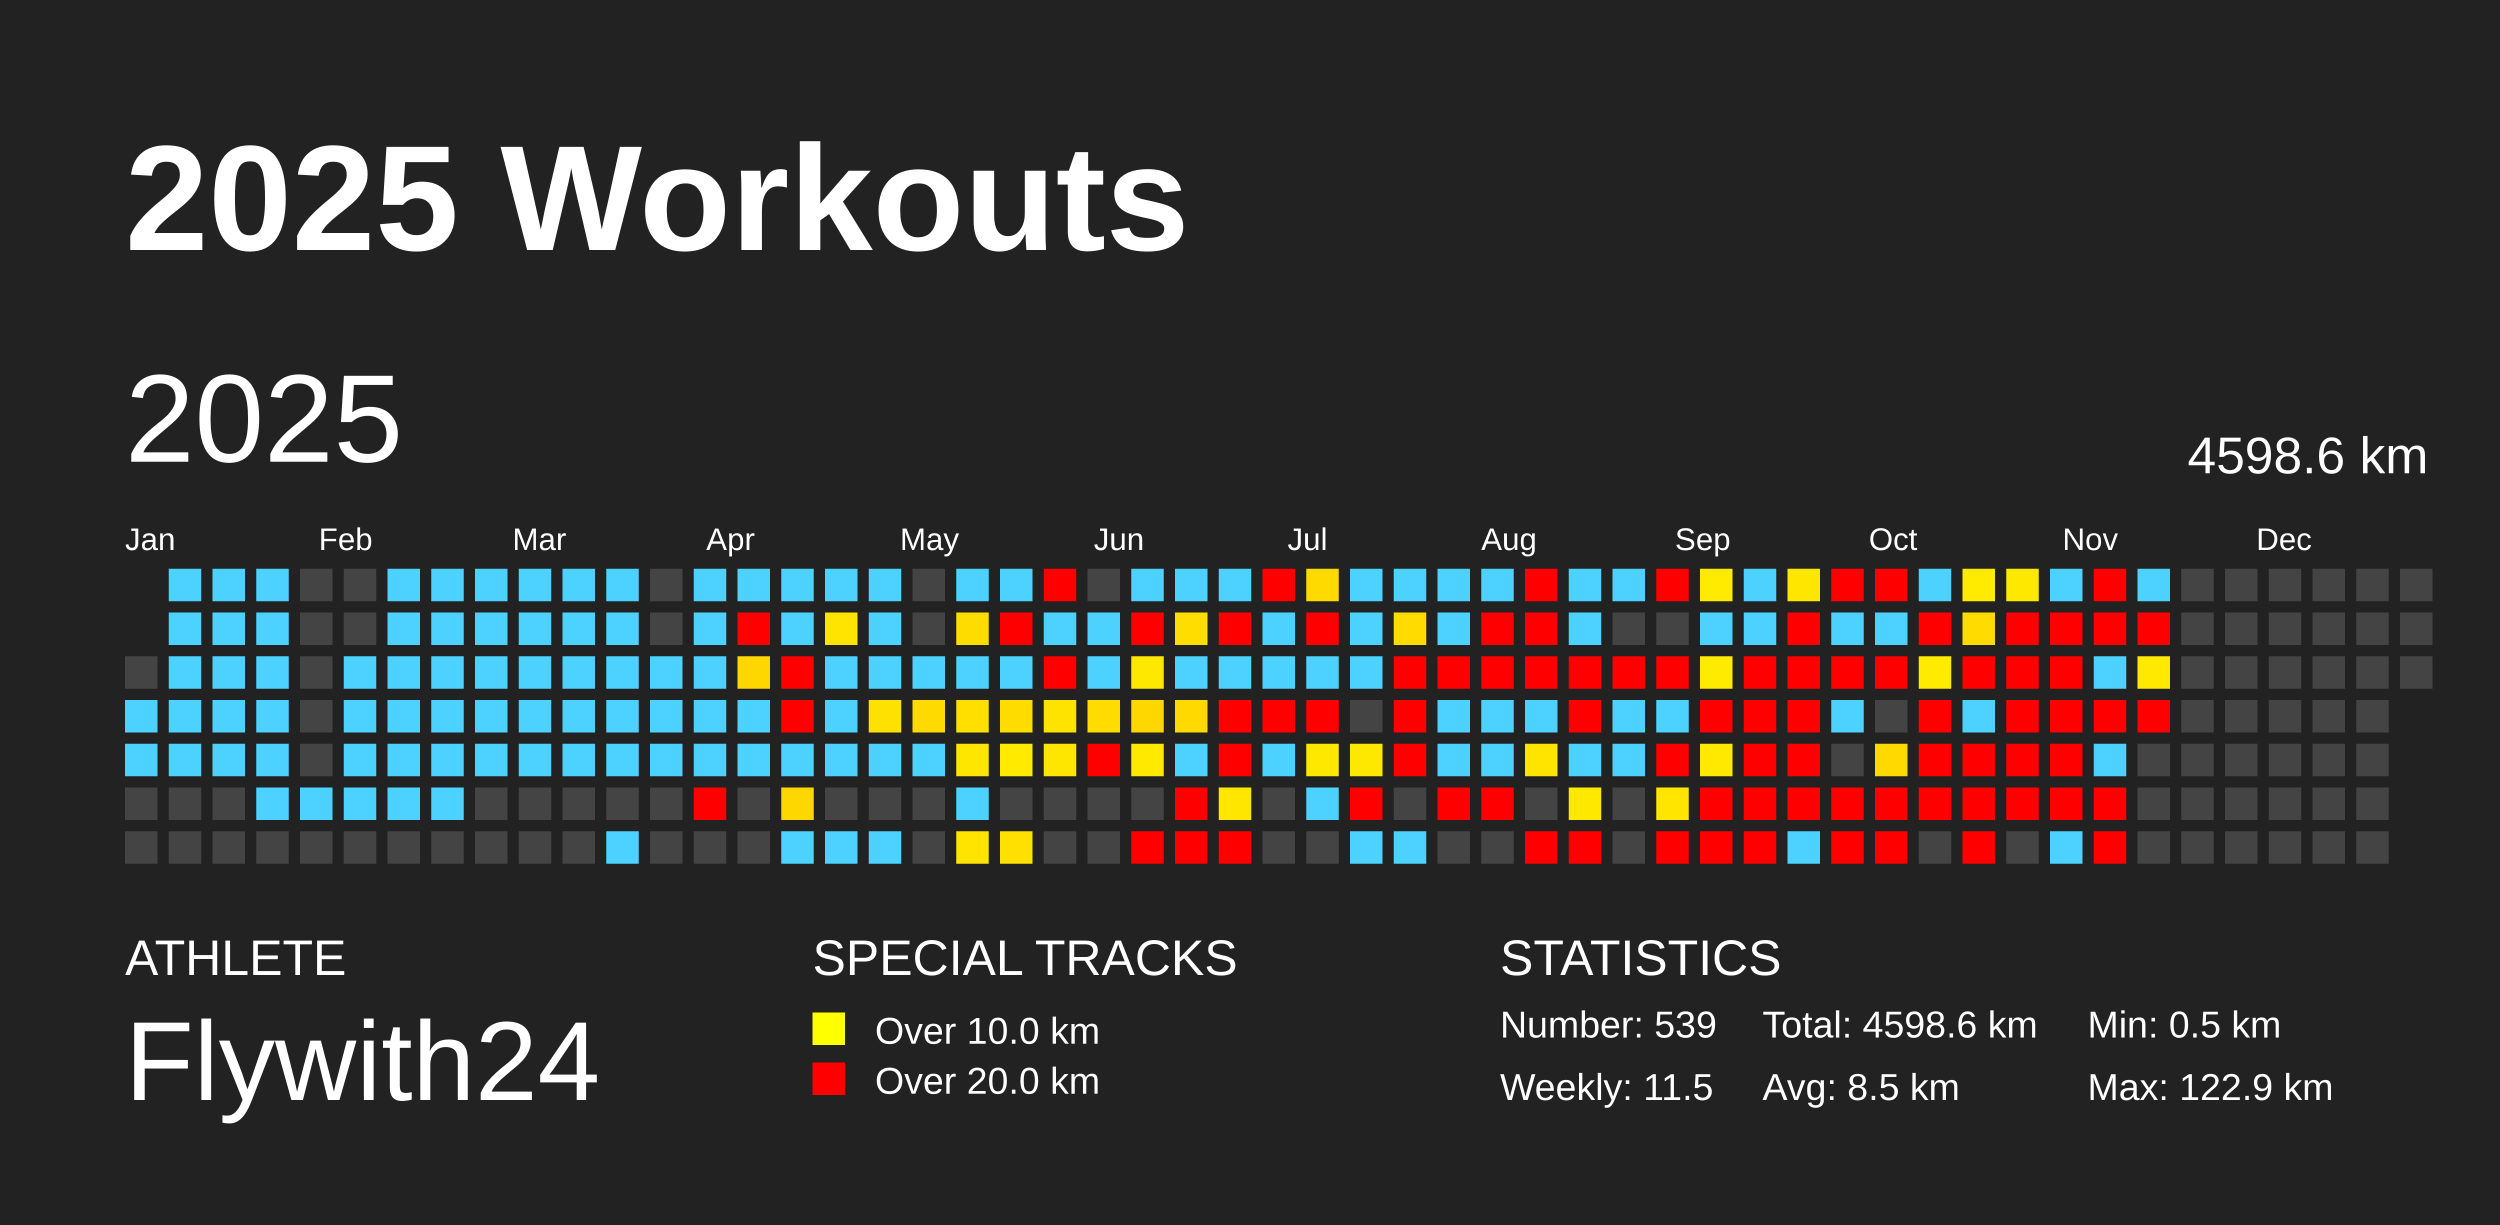
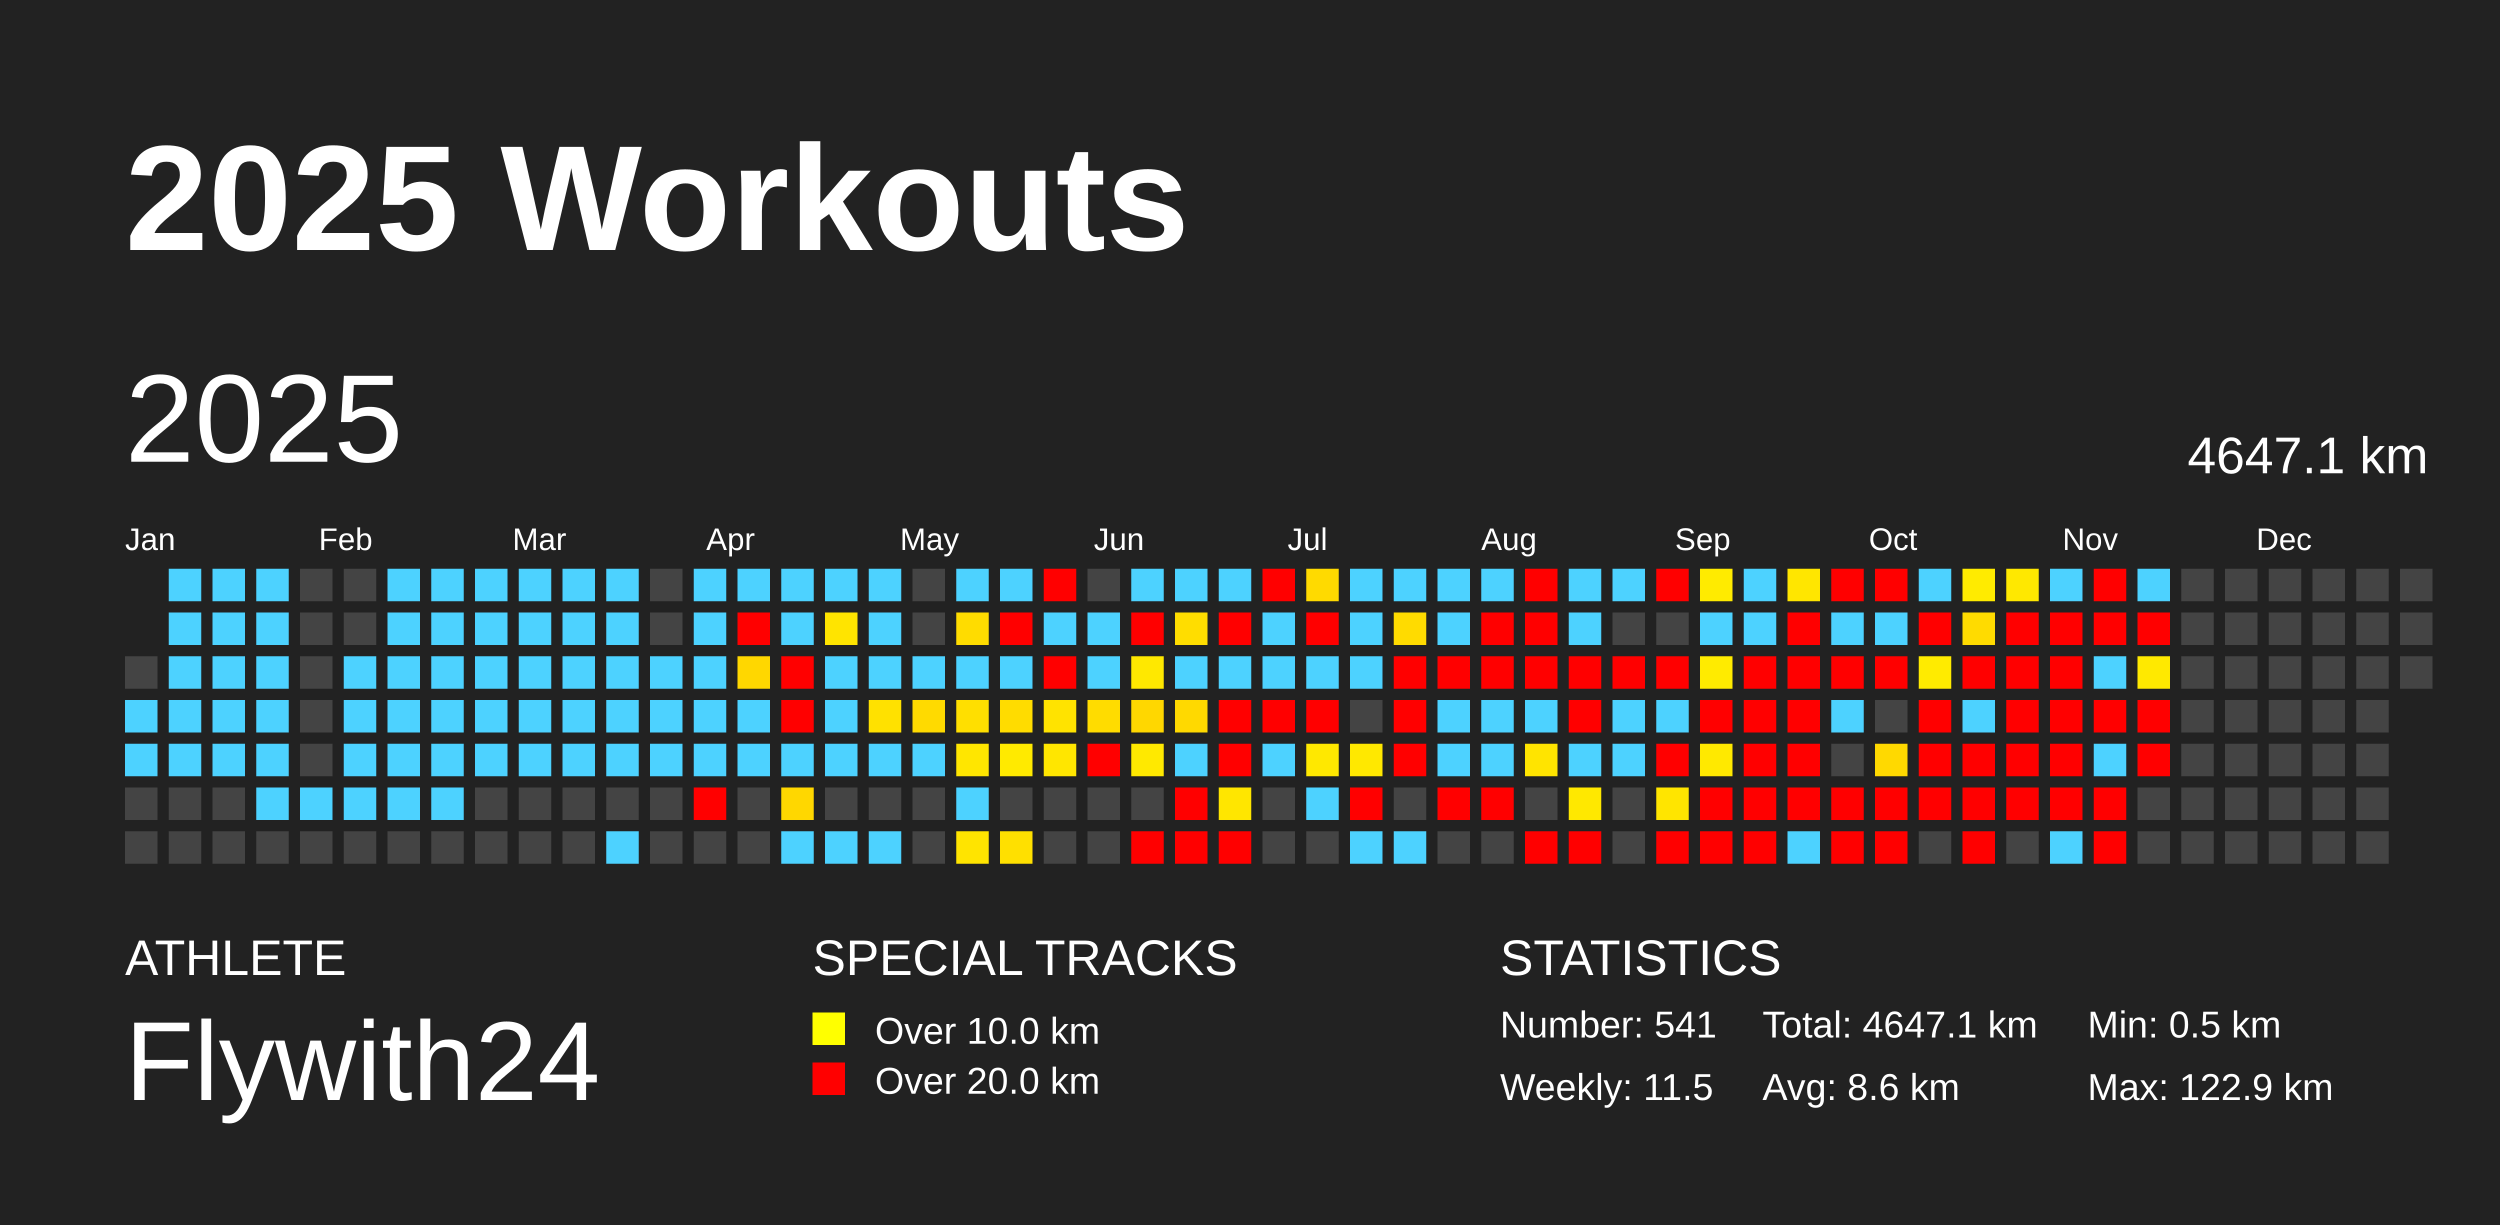
<svg xmlns="http://www.w3.org/2000/svg" baseProfile="full" height="98mm" version="1.1" viewBox="0,0,200,98" width="200mm">
  <defs />
  <rect fill="#222222" height="98" width="200" x="0" y="0" />
  <text fill="#FFFFFF" style="font-size:12px; font-family:Arial; font-weight:bold;" x="10" y="20">2025 Workouts</text>
  <text fill="#FFFFFF" style="font-size:4px; font-family:Arial" x="10" y="78">ATHLETE</text>
  <text fill="#FFFFFF" style="font-size:9px; font-family:Arial" x="10" y="88">Flywith24</text>
  <text fill="#FFFFFF" style="font-size:4px; font-family:Arial" x="65" y="78">SPECIAL TRACKS</text>
  <rect fill="yellow" height="2.6" width="2.6" x="65" y="81" />
  <text fill="#FFFFFF" style="font-size:3px; font-family:Arial" x="70" y="83.5">Over 10.0 km</text>
  <rect fill="red" height="2.6" width="2.6" x="65" y="85" />
  <text fill="#FFFFFF" style="font-size:3px; font-family:Arial" x="70" y="87.5">Over 20.0 km</text>
  <text fill="#FFFFFF" style="font-size:4px; font-family:Arial" x="120" y="78">STATISTICS</text>
-   <text fill="#FFFFFF" style="font-size:3px; font-family:Arial" x="120" y="83">Number: 539</text>
+   <text fill="#FFFFFF" style="font-size:3px; font-family:Arial" x="120" y="83">Number: 541</text>
  <text fill="#FFFFFF" style="font-size:3px; font-family:Arial" x="120" y="88">Weekly: 11.5</text>
-   <text fill="#FFFFFF" style="font-size:3px; font-family:Arial" x="141" y="83">Total: 4598.6 km</text>
-   <text fill="#FFFFFF" style="font-size:3px; font-family:Arial" x="141" y="88">Avg: 8.5 km</text>
+   <text fill="#FFFFFF" style="font-size:3px; font-family:Arial" x="141" y="83">Total: 4647.1 km</text>
+   <text fill="#FFFFFF" style="font-size:3px; font-family:Arial" x="141" y="88">Avg: 8.6 km</text>
  <text fill="#FFFFFF" style="font-size:3px; font-family:Arial" x="167" y="83">Min: 0.5 km</text>
  <text fill="#FFFFFF" style="font-size:3px; font-family:Arial" x="167" y="88">Max: 122.9 km</text>
  <text dominant-baseline="hanging" fill="#FFFFFF" style="font-size:10.0px; font-family:Arial;" x="10" y="30">2025</text>
-   <text dominant-baseline="hanging" fill="#FFFFFF" style="font-size:4.125px; font-family:Arial;" x="175" y="35">4598.6 km</text>
+   <text dominant-baseline="hanging" fill="#FFFFFF" style="font-size:4.125px; font-family:Arial;" x="175" y="35">4647.1 km</text>
  <text fill="#FFFFFF" style="font-size:2.5px; font-family:Arial" x="10.0" y="44">Jan</text>
  <text fill="#FFFFFF" style="font-size:2.5px; font-family:Arial" x="25.5" y="44">Feb</text>
  <text fill="#FFFFFF" style="font-size:2.5px; font-family:Arial" x="41.0" y="44">Mar</text>
  <text fill="#FFFFFF" style="font-size:2.5px; font-family:Arial" x="56.5" y="44">Apr</text>
  <text fill="#FFFFFF" style="font-size:2.5px; font-family:Arial" x="72.0" y="44">May</text>
  <text fill="#FFFFFF" style="font-size:2.5px; font-family:Arial" x="87.5" y="44">Jun</text>
  <text fill="#FFFFFF" style="font-size:2.5px; font-family:Arial" x="103.0" y="44">Jul</text>
  <text fill="#FFFFFF" style="font-size:2.5px; font-family:Arial" x="118.5" y="44">Aug</text>
  <text fill="#FFFFFF" style="font-size:2.5px; font-family:Arial" x="134.0" y="44">Sep</text>
  <text fill="#FFFFFF" style="font-size:2.5px; font-family:Arial" x="149.5" y="44">Oct</text>
  <text fill="#FFFFFF" style="font-size:2.5px; font-family:Arial" x="165.0" y="44">Nov</text>
  <text fill="#FFFFFF" style="font-size:2.5px; font-family:Arial" x="180.5" y="44">Dec</text>
  <rect fill="#444444" height="2.6" width="2.6" x="10.0" y="52.5" />
  <rect fill="#4dd2ff" height="2.6" width="2.6" x="10.0" y="56.0" />
  <rect fill="#4dd2ff" height="2.6" width="2.6" x="10.0" y="59.5" />
  <rect fill="#444444" height="2.6" width="2.6" x="10.0" y="63.0" />
  <rect fill="#444444" height="2.6" width="2.6" x="10.0" y="66.5" />
  <rect fill="#4dd2ff" height="2.6" width="2.6" x="13.5" y="45.5" />
  <rect fill="#4dd2ff" height="2.6" width="2.6" x="13.5" y="49.0" />
  <rect fill="#4dd2ff" height="2.6" width="2.6" x="13.5" y="52.5" />
  <rect fill="#4dd2ff" height="2.6" width="2.6" x="13.5" y="56.0" />
  <rect fill="#4dd2ff" height="2.6" width="2.6" x="13.5" y="59.5" />
  <rect fill="#444444" height="2.6" width="2.6" x="13.5" y="63.0" />
  <rect fill="#444444" height="2.6" width="2.6" x="13.5" y="66.5" />
  <rect fill="#4dd2ff" height="2.6" width="2.6" x="17.0" y="45.5" />
  <rect fill="#4dd2ff" height="2.6" width="2.6" x="17.0" y="49.0" />
  <rect fill="#4dd2ff" height="2.6" width="2.6" x="17.0" y="52.5" />
  <rect fill="#4dd2ff" height="2.6" width="2.6" x="17.0" y="56.0" />
  <rect fill="#4dd2ff" height="2.6" width="2.6" x="17.0" y="59.5" />
  <rect fill="#444444" height="2.6" width="2.6" x="17.0" y="63.0" />
  <rect fill="#444444" height="2.6" width="2.6" x="17.0" y="66.5" />
  <rect fill="#4dd2ff" height="2.6" width="2.6" x="20.5" y="45.5" />
  <rect fill="#4dd2ff" height="2.6" width="2.6" x="20.5" y="49.0" />
  <rect fill="#4dd2ff" height="2.6" width="2.6" x="20.5" y="52.5" />
  <rect fill="#4dd2ff" height="2.6" width="2.6" x="20.5" y="56.0" />
  <rect fill="#4dd2ff" height="2.6" width="2.6" x="20.5" y="59.5" />
  <rect fill="#4dd2ff" height="2.6" width="2.6" x="20.5" y="63.0" />
  <rect fill="#444444" height="2.6" width="2.6" x="20.5" y="66.5" />
  <rect fill="#444444" height="2.6" width="2.6" x="24.0" y="45.5" />
  <rect fill="#444444" height="2.6" width="2.6" x="24.0" y="49.0" />
  <rect fill="#444444" height="2.6" width="2.6" x="24.0" y="52.5" />
  <rect fill="#444444" height="2.6" width="2.6" x="24.0" y="56.0" />
  <rect fill="#444444" height="2.6" width="2.6" x="24.0" y="59.5" />
  <rect fill="#4dd2ff" height="2.6" width="2.6" x="24.0" y="63.0" />
  <rect fill="#444444" height="2.6" width="2.6" x="24.0" y="66.5" />
  <rect fill="#444444" height="2.6" width="2.6" x="27.5" y="45.5" />
  <rect fill="#444444" height="2.6" width="2.6" x="27.5" y="49.0" />
  <rect fill="#4dd2ff" height="2.6" width="2.6" x="27.5" y="52.5" />
  <rect fill="#4dd2ff" height="2.6" width="2.6" x="27.5" y="56.0" />
  <rect fill="#4dd2ff" height="2.6" width="2.6" x="27.5" y="59.5" />
  <rect fill="#4dd2ff" height="2.6" width="2.6" x="27.5" y="63.0" />
  <rect fill="#444444" height="2.6" width="2.6" x="27.5" y="66.5" />
  <rect fill="#4dd2ff" height="2.6" width="2.6" x="31.0" y="45.5" />
  <rect fill="#4dd2ff" height="2.6" width="2.6" x="31.0" y="49.0" />
  <rect fill="#4dd2ff" height="2.6" width="2.6" x="31.0" y="52.5" />
  <rect fill="#4dd2ff" height="2.6" width="2.6" x="31.0" y="56.0" />
  <rect fill="#4dd2ff" height="2.6" width="2.6" x="31.0" y="59.5" />
  <rect fill="#4dd2ff" height="2.6" width="2.6" x="31.0" y="63.0" />
  <rect fill="#444444" height="2.6" width="2.6" x="31.0" y="66.5" />
  <rect fill="#4dd2ff" height="2.6" width="2.6" x="34.5" y="45.5" />
  <rect fill="#4dd2ff" height="2.6" width="2.6" x="34.5" y="49.0" />
  <rect fill="#4dd2ff" height="2.6" width="2.6" x="34.5" y="52.5" />
  <rect fill="#4dd2ff" height="2.6" width="2.6" x="34.5" y="56.0" />
  <rect fill="#4dd2ff" height="2.6" width="2.6" x="34.5" y="59.5" />
  <rect fill="#4dd2ff" height="2.6" width="2.6" x="34.5" y="63.0" />
  <rect fill="#444444" height="2.6" width="2.6" x="34.5" y="66.5" />
  <rect fill="#4dd2ff" height="2.6" width="2.6" x="38.0" y="45.5" />
  <rect fill="#4dd2ff" height="2.6" width="2.6" x="38.0" y="49.0" />
  <rect fill="#4dd2ff" height="2.6" width="2.6" x="38.0" y="52.5" />
  <rect fill="#4dd2ff" height="2.6" width="2.6" x="38.0" y="56.0" />
  <rect fill="#4dd2ff" height="2.6" width="2.6" x="38.0" y="59.5" />
  <rect fill="#444444" height="2.6" width="2.6" x="38.0" y="63.0" />
  <rect fill="#444444" height="2.6" width="2.6" x="38.0" y="66.5" />
  <rect fill="#4dd2ff" height="2.6" width="2.6" x="41.5" y="45.5" />
  <rect fill="#4dd2ff" height="2.6" width="2.6" x="41.5" y="49.0" />
  <rect fill="#4dd2ff" height="2.6" width="2.6" x="41.5" y="52.5" />
  <rect fill="#4dd2ff" height="2.6" width="2.6" x="41.5" y="56.0" />
  <rect fill="#4dd2ff" height="2.6" width="2.6" x="41.5" y="59.5" />
  <rect fill="#444444" height="2.6" width="2.6" x="41.5" y="63.0" />
  <rect fill="#444444" height="2.6" width="2.6" x="41.5" y="66.5" />
  <rect fill="#4dd2ff" height="2.6" width="2.6" x="45.0" y="45.5" />
  <rect fill="#4dd2ff" height="2.6" width="2.6" x="45.0" y="49.0" />
  <rect fill="#4dd2ff" height="2.6" width="2.6" x="45.0" y="52.5" />
  <rect fill="#4dd2ff" height="2.6" width="2.6" x="45.0" y="56.0" />
  <rect fill="#4dd2ff" height="2.6" width="2.6" x="45.0" y="59.5" />
  <rect fill="#444444" height="2.6" width="2.6" x="45.0" y="63.0" />
  <rect fill="#444444" height="2.6" width="2.6" x="45.0" y="66.5" />
  <rect fill="#4dd2ff" height="2.6" width="2.6" x="48.5" y="45.5" />
  <rect fill="#4dd2ff" height="2.6" width="2.6" x="48.5" y="49.0" />
  <rect fill="#4dd2ff" height="2.6" width="2.6" x="48.5" y="52.5" />
  <rect fill="#4dd2ff" height="2.6" width="2.6" x="48.5" y="56.0" />
  <rect fill="#4dd2ff" height="2.6" width="2.6" x="48.5" y="59.5" />
  <rect fill="#444444" height="2.6" width="2.6" x="48.5" y="63.0" />
  <rect fill="#4dd2ff" height="2.6" width="2.6" x="48.5" y="66.5" />
  <rect fill="#444444" height="2.6" width="2.6" x="52.0" y="45.5" />
  <rect fill="#444444" height="2.6" width="2.6" x="52.0" y="49.0" />
  <rect fill="#4dd2ff" height="2.6" width="2.6" x="52.0" y="52.5" />
  <rect fill="#4dd2ff" height="2.6" width="2.6" x="52.0" y="56.0" />
  <rect fill="#4dd2ff" height="2.6" width="2.6" x="52.0" y="59.5" />
  <rect fill="#444444" height="2.6" width="2.6" x="52.0" y="63.0" />
  <rect fill="#444444" height="2.6" width="2.6" x="52.0" y="66.5" />
  <rect fill="#4dd2ff" height="2.6" width="2.6" x="55.5" y="45.5" />
  <rect fill="#4dd2ff" height="2.6" width="2.6" x="55.5" y="49.0" />
  <rect fill="#4dd2ff" height="2.6" width="2.6" x="55.5" y="52.5" />
  <rect fill="#4dd2ff" height="2.6" width="2.6" x="55.5" y="56.0" />
  <rect fill="#4dd2ff" height="2.6" width="2.6" x="55.5" y="59.5" />
  <rect fill="red" height="2.6" width="2.6" x="55.5" y="63.0" />
  <rect fill="#444444" height="2.6" width="2.6" x="55.5" y="66.5" />
  <rect fill="#4dd2ff" height="2.6" width="2.6" x="59.0" y="45.5" />
  <rect fill="red" height="2.6" width="2.6" x="59.0" y="49.0" />
  <rect fill="#ffd700" height="2.6" width="2.6" x="59.0" y="52.5" />
  <rect fill="#4dd2ff" height="2.6" width="2.6" x="59.0" y="56.0" />
  <rect fill="#4dd2ff" height="2.6" width="2.6" x="59.0" y="59.5" />
  <rect fill="#444444" height="2.6" width="2.6" x="59.0" y="63.0" />
  <rect fill="#444444" height="2.6" width="2.6" x="59.0" y="66.5" />
  <rect fill="#4dd2ff" height="2.6" width="2.6" x="62.5" y="45.5" />
  <rect fill="#4dd2ff" height="2.6" width="2.6" x="62.5" y="49.0" />
  <rect fill="red" height="2.6" width="2.6" x="62.5" y="52.5" />
  <rect fill="red" height="2.6" width="2.6" x="62.5" y="56.0" />
  <rect fill="#4dd2ff" height="2.6" width="2.6" x="62.5" y="59.5" />
  <rect fill="#ffd700" height="2.6" width="2.6" x="62.5" y="63.0" />
  <rect fill="#4dd2ff" height="2.6" width="2.6" x="62.5" y="66.5" />
  <rect fill="#4dd2ff" height="2.6" width="2.6" x="66.0" y="45.5" />
  <rect fill="#ffe400" height="2.6" width="2.6" x="66.0" y="49.0" />
  <rect fill="#4dd2ff" height="2.6" width="2.6" x="66.0" y="52.5" />
  <rect fill="#4dd2ff" height="2.6" width="2.6" x="66.0" y="56.0" />
  <rect fill="#4dd2ff" height="2.6" width="2.6" x="66.0" y="59.5" />
  <rect fill="#444444" height="2.6" width="2.6" x="66.0" y="63.0" />
  <rect fill="#4dd2ff" height="2.6" width="2.6" x="66.0" y="66.5" />
  <rect fill="#4dd2ff" height="2.6" width="2.6" x="69.5" y="45.5" />
  <rect fill="#4dd2ff" height="2.6" width="2.6" x="69.5" y="49.0" />
  <rect fill="#4dd2ff" height="2.6" width="2.6" x="69.5" y="52.5" />
  <rect fill="#ffe100" height="2.6" width="2.6" x="69.5" y="56.0" />
  <rect fill="#4dd2ff" height="2.6" width="2.6" x="69.5" y="59.5" />
  <rect fill="#444444" height="2.6" width="2.6" x="69.5" y="63.0" />
  <rect fill="#4dd2ff" height="2.6" width="2.6" x="69.5" y="66.5" />
  <rect fill="#444444" height="2.6" width="2.6" x="73.0" y="45.5" />
  <rect fill="#444444" height="2.6" width="2.6" x="73.0" y="49.0" />
  <rect fill="#4dd2ff" height="2.6" width="2.6" x="73.0" y="52.5" />
  <rect fill="#ffda00" height="2.6" width="2.6" x="73.0" y="56.0" />
  <rect fill="#4dd2ff" height="2.6" width="2.6" x="73.0" y="59.5" />
  <rect fill="#444444" height="2.6" width="2.6" x="73.0" y="63.0" />
  <rect fill="#444444" height="2.6" width="2.6" x="73.0" y="66.5" />
  <rect fill="#4dd2ff" height="2.6" width="2.6" x="76.5" y="45.5" />
  <rect fill="#ffdc00" height="2.6" width="2.6" x="76.5" y="49.0" />
  <rect fill="#4dd2ff" height="2.6" width="2.6" x="76.5" y="52.5" />
  <rect fill="#ffdf00" height="2.6" width="2.6" x="76.5" y="56.0" />
  <rect fill="#ffe600" height="2.6" width="2.6" x="76.5" y="59.5" />
  <rect fill="#4dd2ff" height="2.6" width="2.6" x="76.5" y="63.0" />
  <rect fill="#ffe400" height="2.6" width="2.6" x="76.5" y="66.5" />
  <rect fill="#4dd2ff" height="2.6" width="2.6" x="80.0" y="45.5" />
  <rect fill="red" height="2.6" width="2.6" x="80.0" y="49.0" />
  <rect fill="#4dd2ff" height="2.6" width="2.6" x="80.0" y="52.5" />
  <rect fill="#ffdc00" height="2.6" width="2.6" x="80.0" y="56.0" />
  <rect fill="#ffea00" height="2.6" width="2.6" x="80.0" y="59.5" />
  <rect fill="#444444" height="2.6" width="2.6" x="80.0" y="63.0" />
  <rect fill="#ffe000" height="2.6" width="2.6" x="80.0" y="66.5" />
  <rect fill="red" height="2.6" width="2.6" x="83.5" y="45.5" />
  <rect fill="#4dd2ff" height="2.6" width="2.6" x="83.5" y="49.0" />
  <rect fill="red" height="2.6" width="2.6" x="83.5" y="52.5" />
  <rect fill="#ffe300" height="2.6" width="2.6" x="83.5" y="56.0" />
  <rect fill="#ffe600" height="2.6" width="2.6" x="83.5" y="59.5" />
  <rect fill="#444444" height="2.6" width="2.6" x="83.5" y="63.0" />
  <rect fill="#444444" height="2.6" width="2.6" x="83.5" y="66.5" />
  <rect fill="#444444" height="2.6" width="2.6" x="87.0" y="45.5" />
  <rect fill="#4dd2ff" height="2.6" width="2.6" x="87.0" y="49.0" />
  <rect fill="#4dd2ff" height="2.6" width="2.6" x="87.0" y="52.5" />
  <rect fill="#ffdc00" height="2.6" width="2.6" x="87.0" y="56.0" />
  <rect fill="red" height="2.6" width="2.6" x="87.0" y="59.5" />
  <rect fill="#444444" height="2.6" width="2.6" x="87.0" y="63.0" />
  <rect fill="#444444" height="2.6" width="2.6" x="87.0" y="66.5" />
  <rect fill="#4dd2ff" height="2.6" width="2.6" x="90.5" y="45.5" />
  <rect fill="red" height="2.6" width="2.6" x="90.5" y="49.0" />
  <rect fill="#ffe800" height="2.6" width="2.6" x="90.5" y="52.5" />
  <rect fill="#ffd700" height="2.6" width="2.6" x="90.5" y="56.0" />
  <rect fill="#ffe900" height="2.6" width="2.6" x="90.5" y="59.5" />
  <rect fill="#444444" height="2.6" width="2.6" x="90.5" y="63.0" />
  <rect fill="red" height="2.6" width="2.6" x="90.5" y="66.5" />
  <rect fill="#4dd2ff" height="2.6" width="2.6" x="94.0" y="45.5" />
  <rect fill="#ffdd00" height="2.6" width="2.6" x="94.0" y="49.0" />
  <rect fill="#4dd2ff" height="2.6" width="2.6" x="94.0" y="52.5" />
  <rect fill="#ffd900" height="2.6" width="2.6" x="94.0" y="56.0" />
  <rect fill="#4dd2ff" height="2.6" width="2.6" x="94.0" y="59.5" />
  <rect fill="red" height="2.6" width="2.6" x="94.0" y="63.0" />
  <rect fill="red" height="2.6" width="2.6" x="94.0" y="66.5" />
  <rect fill="#4dd2ff" height="2.6" width="2.6" x="97.5" y="45.5" />
  <rect fill="red" height="2.6" width="2.6" x="97.5" y="49.0" />
  <rect fill="#4dd2ff" height="2.6" width="2.6" x="97.5" y="52.5" />
  <rect fill="red" height="2.6" width="2.6" x="97.5" y="56.0" />
  <rect fill="red" height="2.6" width="2.6" x="97.5" y="59.5" />
  <rect fill="#ffe600" height="2.6" width="2.6" x="97.5" y="63.0" />
  <rect fill="red" height="2.6" width="2.6" x="97.5" y="66.5" />
  <rect fill="red" height="2.6" width="2.6" x="101.0" y="45.5" />
  <rect fill="#4dd2ff" height="2.6" width="2.6" x="101.0" y="49.0" />
  <rect fill="#4dd2ff" height="2.6" width="2.6" x="101.0" y="52.5" />
  <rect fill="red" height="2.6" width="2.6" x="101.0" y="56.0" />
  <rect fill="#4dd2ff" height="2.6" width="2.6" x="101.0" y="59.5" />
  <rect fill="#444444" height="2.6" width="2.6" x="101.0" y="63.0" />
  <rect fill="#444444" height="2.6" width="2.6" x="101.0" y="66.5" />
  <rect fill="#ffda00" height="2.6" width="2.6" x="104.5" y="45.5" />
  <rect fill="red" height="2.6" width="2.6" x="104.5" y="49.0" />
  <rect fill="#4dd2ff" height="2.6" width="2.6" x="104.5" y="52.5" />
  <rect fill="red" height="2.6" width="2.6" x="104.5" y="56.0" />
  <rect fill="#ffe800" height="2.6" width="2.6" x="104.5" y="59.5" />
  <rect fill="#4dd2ff" height="2.6" width="2.6" x="104.5" y="63.0" />
  <rect fill="#444444" height="2.6" width="2.6" x="104.5" y="66.5" />
  <rect fill="#4dd2ff" height="2.6" width="2.6" x="108.0" y="45.5" />
  <rect fill="#4dd2ff" height="2.6" width="2.6" x="108.0" y="49.0" />
  <rect fill="#4dd2ff" height="2.6" width="2.6" x="108.0" y="52.5" />
  <rect fill="#444444" height="2.6" width="2.6" x="108.0" y="56.0" />
  <rect fill="#ffe800" height="2.6" width="2.6" x="108.0" y="59.5" />
  <rect fill="red" height="2.6" width="2.6" x="108.0" y="63.0" />
  <rect fill="#4dd2ff" height="2.6" width="2.6" x="108.0" y="66.5" />
  <rect fill="#4dd2ff" height="2.6" width="2.6" x="111.5" y="45.5" />
  <rect fill="#ffdb00" height="2.6" width="2.6" x="111.5" y="49.0" />
  <rect fill="red" height="2.6" width="2.6" x="111.5" y="52.5" />
  <rect fill="red" height="2.6" width="2.6" x="111.5" y="56.0" />
  <rect fill="red" height="2.6" width="2.6" x="111.5" y="59.5" />
  <rect fill="#444444" height="2.6" width="2.6" x="111.5" y="63.0" />
  <rect fill="#4dd2ff" height="2.6" width="2.6" x="111.5" y="66.5" />
  <rect fill="#4dd2ff" height="2.6" width="2.6" x="115.0" y="45.5" />
  <rect fill="#4dd2ff" height="2.6" width="2.6" x="115.0" y="49.0" />
  <rect fill="red" height="2.6" width="2.6" x="115.0" y="52.5" />
  <rect fill="#4dd2ff" height="2.6" width="2.6" x="115.0" y="56.0" />
  <rect fill="#4dd2ff" height="2.6" width="2.6" x="115.0" y="59.5" />
  <rect fill="red" height="2.6" width="2.6" x="115.0" y="63.0" />
  <rect fill="#444444" height="2.6" width="2.6" x="115.0" y="66.5" />
  <rect fill="#4dd2ff" height="2.6" width="2.6" x="118.5" y="45.5" />
  <rect fill="red" height="2.6" width="2.6" x="118.5" y="49.0" />
  <rect fill="red" height="2.6" width="2.6" x="118.5" y="52.5" />
  <rect fill="#4dd2ff" height="2.6" width="2.6" x="118.5" y="56.0" />
  <rect fill="#4dd2ff" height="2.6" width="2.6" x="118.5" y="59.5" />
  <rect fill="red" height="2.6" width="2.6" x="118.5" y="63.0" />
  <rect fill="#444444" height="2.6" width="2.6" x="118.5" y="66.5" />
  <rect fill="red" height="2.6" width="2.6" x="122.0" y="45.5" />
  <rect fill="red" height="2.6" width="2.6" x="122.0" y="49.0" />
  <rect fill="red" height="2.6" width="2.6" x="122.0" y="52.5" />
  <rect fill="#4dd2ff" height="2.6" width="2.6" x="122.0" y="56.0" />
  <rect fill="#ffe400" height="2.6" width="2.6" x="122.0" y="59.5" />
  <rect fill="#444444" height="2.6" width="2.6" x="122.0" y="63.0" />
  <rect fill="red" height="2.6" width="2.6" x="122.0" y="66.5" />
  <rect fill="#4dd2ff" height="2.6" width="2.6" x="125.5" y="45.5" />
  <rect fill="#4dd2ff" height="2.6" width="2.6" x="125.5" y="49.0" />
  <rect fill="red" height="2.6" width="2.6" x="125.5" y="52.5" />
  <rect fill="red" height="2.6" width="2.6" x="125.5" y="56.0" />
  <rect fill="#4dd2ff" height="2.6" width="2.6" x="125.5" y="59.5" />
  <rect fill="#ffe800" height="2.6" width="2.6" x="125.5" y="63.0" />
  <rect fill="red" height="2.6" width="2.6" x="125.5" y="66.5" />
  <rect fill="#4dd2ff" height="2.6" width="2.6" x="129.0" y="45.5" />
  <rect fill="#444444" height="2.6" width="2.6" x="129.0" y="49.0" />
  <rect fill="red" height="2.6" width="2.6" x="129.0" y="52.5" />
  <rect fill="#4dd2ff" height="2.6" width="2.6" x="129.0" y="56.0" />
  <rect fill="#4dd2ff" height="2.6" width="2.6" x="129.0" y="59.5" />
  <rect fill="#444444" height="2.6" width="2.6" x="129.0" y="63.0" />
  <rect fill="#444444" height="2.6" width="2.6" x="129.0" y="66.5" />
  <rect fill="red" height="2.6" width="2.6" x="132.5" y="45.5" />
  <rect fill="#444444" height="2.6" width="2.6" x="132.5" y="49.0" />
  <rect fill="red" height="2.6" width="2.6" x="132.5" y="52.5" />
  <rect fill="#4dd2ff" height="2.6" width="2.6" x="132.5" y="56.0" />
  <rect fill="red" height="2.6" width="2.6" x="132.5" y="59.5" />
  <rect fill="#ffe500" height="2.6" width="2.6" x="132.5" y="63.0" />
  <rect fill="red" height="2.6" width="2.6" x="132.5" y="66.5" />
  <rect fill="#ffeb00" height="2.6" width="2.6" x="136.0" y="45.5" />
  <rect fill="#4dd2ff" height="2.6" width="2.6" x="136.0" y="49.0" />
  <rect fill="#ffeb00" height="2.6" width="2.6" x="136.0" y="52.5" />
  <rect fill="red" height="2.6" width="2.6" x="136.0" y="56.0" />
  <rect fill="#ffe900" height="2.6" width="2.6" x="136.0" y="59.5" />
  <rect fill="red" height="2.6" width="2.6" x="136.0" y="63.0" />
  <rect fill="red" height="2.6" width="2.6" x="136.0" y="66.5" />
  <rect fill="#4dd2ff" height="2.6" width="2.6" x="139.5" y="45.5" />
  <rect fill="#4dd2ff" height="2.6" width="2.6" x="139.5" y="49.0" />
  <rect fill="red" height="2.6" width="2.6" x="139.5" y="52.5" />
  <rect fill="red" height="2.6" width="2.6" x="139.5" y="56.0" />
  <rect fill="red" height="2.6" width="2.6" x="139.5" y="59.5" />
  <rect fill="red" height="2.6" width="2.6" x="139.5" y="63.0" />
  <rect fill="red" height="2.6" width="2.6" x="139.5" y="66.5" />
  <rect fill="#ffe600" height="2.6" width="2.6" x="143.0" y="45.5" />
  <rect fill="red" height="2.6" width="2.6" x="143.0" y="49.0" />
  <rect fill="red" height="2.6" width="2.6" x="143.0" y="52.5" />
  <rect fill="red" height="2.6" width="2.6" x="143.0" y="56.0" />
  <rect fill="red" height="2.6" width="2.6" x="143.0" y="59.5" />
  <rect fill="red" height="2.6" width="2.6" x="143.0" y="63.0" />
  <rect fill="#4dd2ff" height="2.6" width="2.6" x="143.0" y="66.5" />
  <rect fill="red" height="2.6" width="2.6" x="146.5" y="45.5" />
  <rect fill="#4dd2ff" height="2.6" width="2.6" x="146.5" y="49.0" />
  <rect fill="red" height="2.6" width="2.6" x="146.5" y="52.5" />
  <rect fill="#4dd2ff" height="2.6" width="2.6" x="146.5" y="56.0" />
  <rect fill="#444444" height="2.6" width="2.6" x="146.5" y="59.5" />
  <rect fill="red" height="2.6" width="2.6" x="146.5" y="63.0" />
  <rect fill="red" height="2.6" width="2.6" x="146.5" y="66.5" />
  <rect fill="red" height="2.6" width="2.6" x="150.0" y="45.5" />
  <rect fill="#4dd2ff" height="2.6" width="2.6" x="150.0" y="49.0" />
  <rect fill="red" height="2.6" width="2.6" x="150.0" y="52.5" />
  <rect fill="#444444" height="2.6" width="2.6" x="150.0" y="56.0" />
  <rect fill="#ffd900" height="2.6" width="2.6" x="150.0" y="59.5" />
  <rect fill="red" height="2.6" width="2.6" x="150.0" y="63.0" />
  <rect fill="red" height="2.6" width="2.6" x="150.0" y="66.5" />
  <rect fill="#4dd2ff" height="2.6" width="2.6" x="153.5" y="45.5" />
  <rect fill="red" height="2.6" width="2.6" x="153.5" y="49.0" />
  <rect fill="#ffeb00" height="2.6" width="2.6" x="153.5" y="52.5" />
  <rect fill="red" height="2.6" width="2.6" x="153.5" y="56.0" />
  <rect fill="red" height="2.6" width="2.6" x="153.5" y="59.5" />
  <rect fill="red" height="2.6" width="2.6" x="153.5" y="63.0" />
  <rect fill="#444444" height="2.6" width="2.6" x="153.5" y="66.5" />
  <rect fill="#ffeb00" height="2.6" width="2.6" x="157.0" y="45.5" />
  <rect fill="#ffdb00" height="2.6" width="2.6" x="157.0" y="49.0" />
  <rect fill="red" height="2.6" width="2.6" x="157.0" y="52.5" />
  <rect fill="#4dd2ff" height="2.6" width="2.6" x="157.0" y="56.0" />
  <rect fill="red" height="2.6" width="2.6" x="157.0" y="59.5" />
  <rect fill="red" height="2.6" width="2.6" x="157.0" y="63.0" />
  <rect fill="red" height="2.6" width="2.6" x="157.0" y="66.5" />
  <rect fill="#ffe800" height="2.6" width="2.6" x="160.5" y="45.5" />
  <rect fill="red" height="2.6" width="2.6" x="160.5" y="49.0" />
  <rect fill="red" height="2.6" width="2.6" x="160.5" y="52.5" />
  <rect fill="red" height="2.6" width="2.6" x="160.5" y="56.0" />
  <rect fill="red" height="2.6" width="2.6" x="160.5" y="59.5" />
  <rect fill="red" height="2.6" width="2.6" x="160.5" y="63.0" />
  <rect fill="#444444" height="2.6" width="2.6" x="160.5" y="66.5" />
  <rect fill="#4dd2ff" height="2.6" width="2.6" x="164.0" y="45.5" />
  <rect fill="red" height="2.6" width="2.6" x="164.0" y="49.0" />
  <rect fill="red" height="2.6" width="2.6" x="164.0" y="52.5" />
  <rect fill="red" height="2.6" width="2.6" x="164.0" y="56.0" />
  <rect fill="red" height="2.6" width="2.6" x="164.0" y="59.5" />
  <rect fill="red" height="2.6" width="2.6" x="164.0" y="63.0" />
  <rect fill="#4dd2ff" height="2.6" width="2.6" x="164.0" y="66.5" />
  <rect fill="red" height="2.6" width="2.6" x="167.5" y="45.5" />
  <rect fill="red" height="2.6" width="2.6" x="167.5" y="49.0" />
  <rect fill="#4dd2ff" height="2.6" width="2.6" x="167.5" y="52.5" />
  <rect fill="red" height="2.6" width="2.6" x="167.5" y="56.0" />
  <rect fill="#4dd2ff" height="2.6" width="2.6" x="167.5" y="59.5" />
  <rect fill="red" height="2.6" width="2.6" x="167.5" y="63.0" />
  <rect fill="red" height="2.6" width="2.6" x="167.5" y="66.5" />
  <rect fill="#4dd2ff" height="2.6" width="2.6" x="171.0" y="45.5" />
  <rect fill="red" height="2.6" width="2.6" x="171.0" y="49.0" />
  <rect fill="#ffe900" height="2.6" width="2.6" x="171.0" y="52.5" />
  <rect fill="red" height="2.6" width="2.6" x="171.0" y="56.0" />
-   <rect fill="#444444" height="2.6" width="2.6" x="171.0" y="59.5" />
+   <rect fill="red" height="2.6" width="2.6" x="171.0" y="59.5" />
  <rect fill="#444444" height="2.6" width="2.6" x="171.0" y="63.0" />
  <rect fill="#444444" height="2.6" width="2.6" x="171.0" y="66.5" />
  <rect fill="#444444" height="2.6" width="2.6" x="174.5" y="45.5" />
  <rect fill="#444444" height="2.6" width="2.6" x="174.5" y="49.0" />
  <rect fill="#444444" height="2.6" width="2.6" x="174.5" y="52.5" />
  <rect fill="#444444" height="2.6" width="2.6" x="174.5" y="56.0" />
  <rect fill="#444444" height="2.6" width="2.6" x="174.5" y="59.5" />
  <rect fill="#444444" height="2.6" width="2.6" x="174.5" y="63.0" />
  <rect fill="#444444" height="2.6" width="2.6" x="174.5" y="66.5" />
  <rect fill="#444444" height="2.6" width="2.6" x="178.0" y="45.5" />
  <rect fill="#444444" height="2.6" width="2.6" x="178.0" y="49.0" />
  <rect fill="#444444" height="2.6" width="2.6" x="178.0" y="52.5" />
  <rect fill="#444444" height="2.6" width="2.6" x="178.0" y="56.0" />
  <rect fill="#444444" height="2.6" width="2.6" x="178.0" y="59.5" />
  <rect fill="#444444" height="2.6" width="2.6" x="178.0" y="63.0" />
  <rect fill="#444444" height="2.6" width="2.6" x="178.0" y="66.5" />
  <rect fill="#444444" height="2.6" width="2.6" x="181.5" y="45.5" />
  <rect fill="#444444" height="2.6" width="2.6" x="181.5" y="49.0" />
  <rect fill="#444444" height="2.6" width="2.6" x="181.5" y="52.5" />
  <rect fill="#444444" height="2.6" width="2.6" x="181.5" y="56.0" />
  <rect fill="#444444" height="2.6" width="2.6" x="181.5" y="59.5" />
  <rect fill="#444444" height="2.6" width="2.6" x="181.5" y="63.0" />
  <rect fill="#444444" height="2.6" width="2.6" x="181.5" y="66.5" />
  <rect fill="#444444" height="2.6" width="2.6" x="185.0" y="45.5" />
  <rect fill="#444444" height="2.6" width="2.6" x="185.0" y="49.0" />
  <rect fill="#444444" height="2.6" width="2.6" x="185.0" y="52.5" />
  <rect fill="#444444" height="2.6" width="2.6" x="185.0" y="56.0" />
  <rect fill="#444444" height="2.6" width="2.6" x="185.0" y="59.5" />
  <rect fill="#444444" height="2.6" width="2.6" x="185.0" y="63.0" />
  <rect fill="#444444" height="2.6" width="2.6" x="185.0" y="66.5" />
  <rect fill="#444444" height="2.6" width="2.6" x="188.5" y="45.5" />
  <rect fill="#444444" height="2.6" width="2.6" x="188.5" y="49.0" />
  <rect fill="#444444" height="2.6" width="2.6" x="188.5" y="52.5" />
  <rect fill="#444444" height="2.6" width="2.6" x="188.5" y="56.0" />
  <rect fill="#444444" height="2.6" width="2.6" x="188.5" y="59.5" />
  <rect fill="#444444" height="2.6" width="2.6" x="188.5" y="63.0" />
  <rect fill="#444444" height="2.6" width="2.6" x="188.5" y="66.5" />
  <rect fill="#444444" height="2.6" width="2.6" x="192.0" y="45.5" />
  <rect fill="#444444" height="2.6" width="2.6" x="192.0" y="49.0" />
  <rect fill="#444444" height="2.6" width="2.6" x="192.0" y="52.5" />
</svg>
